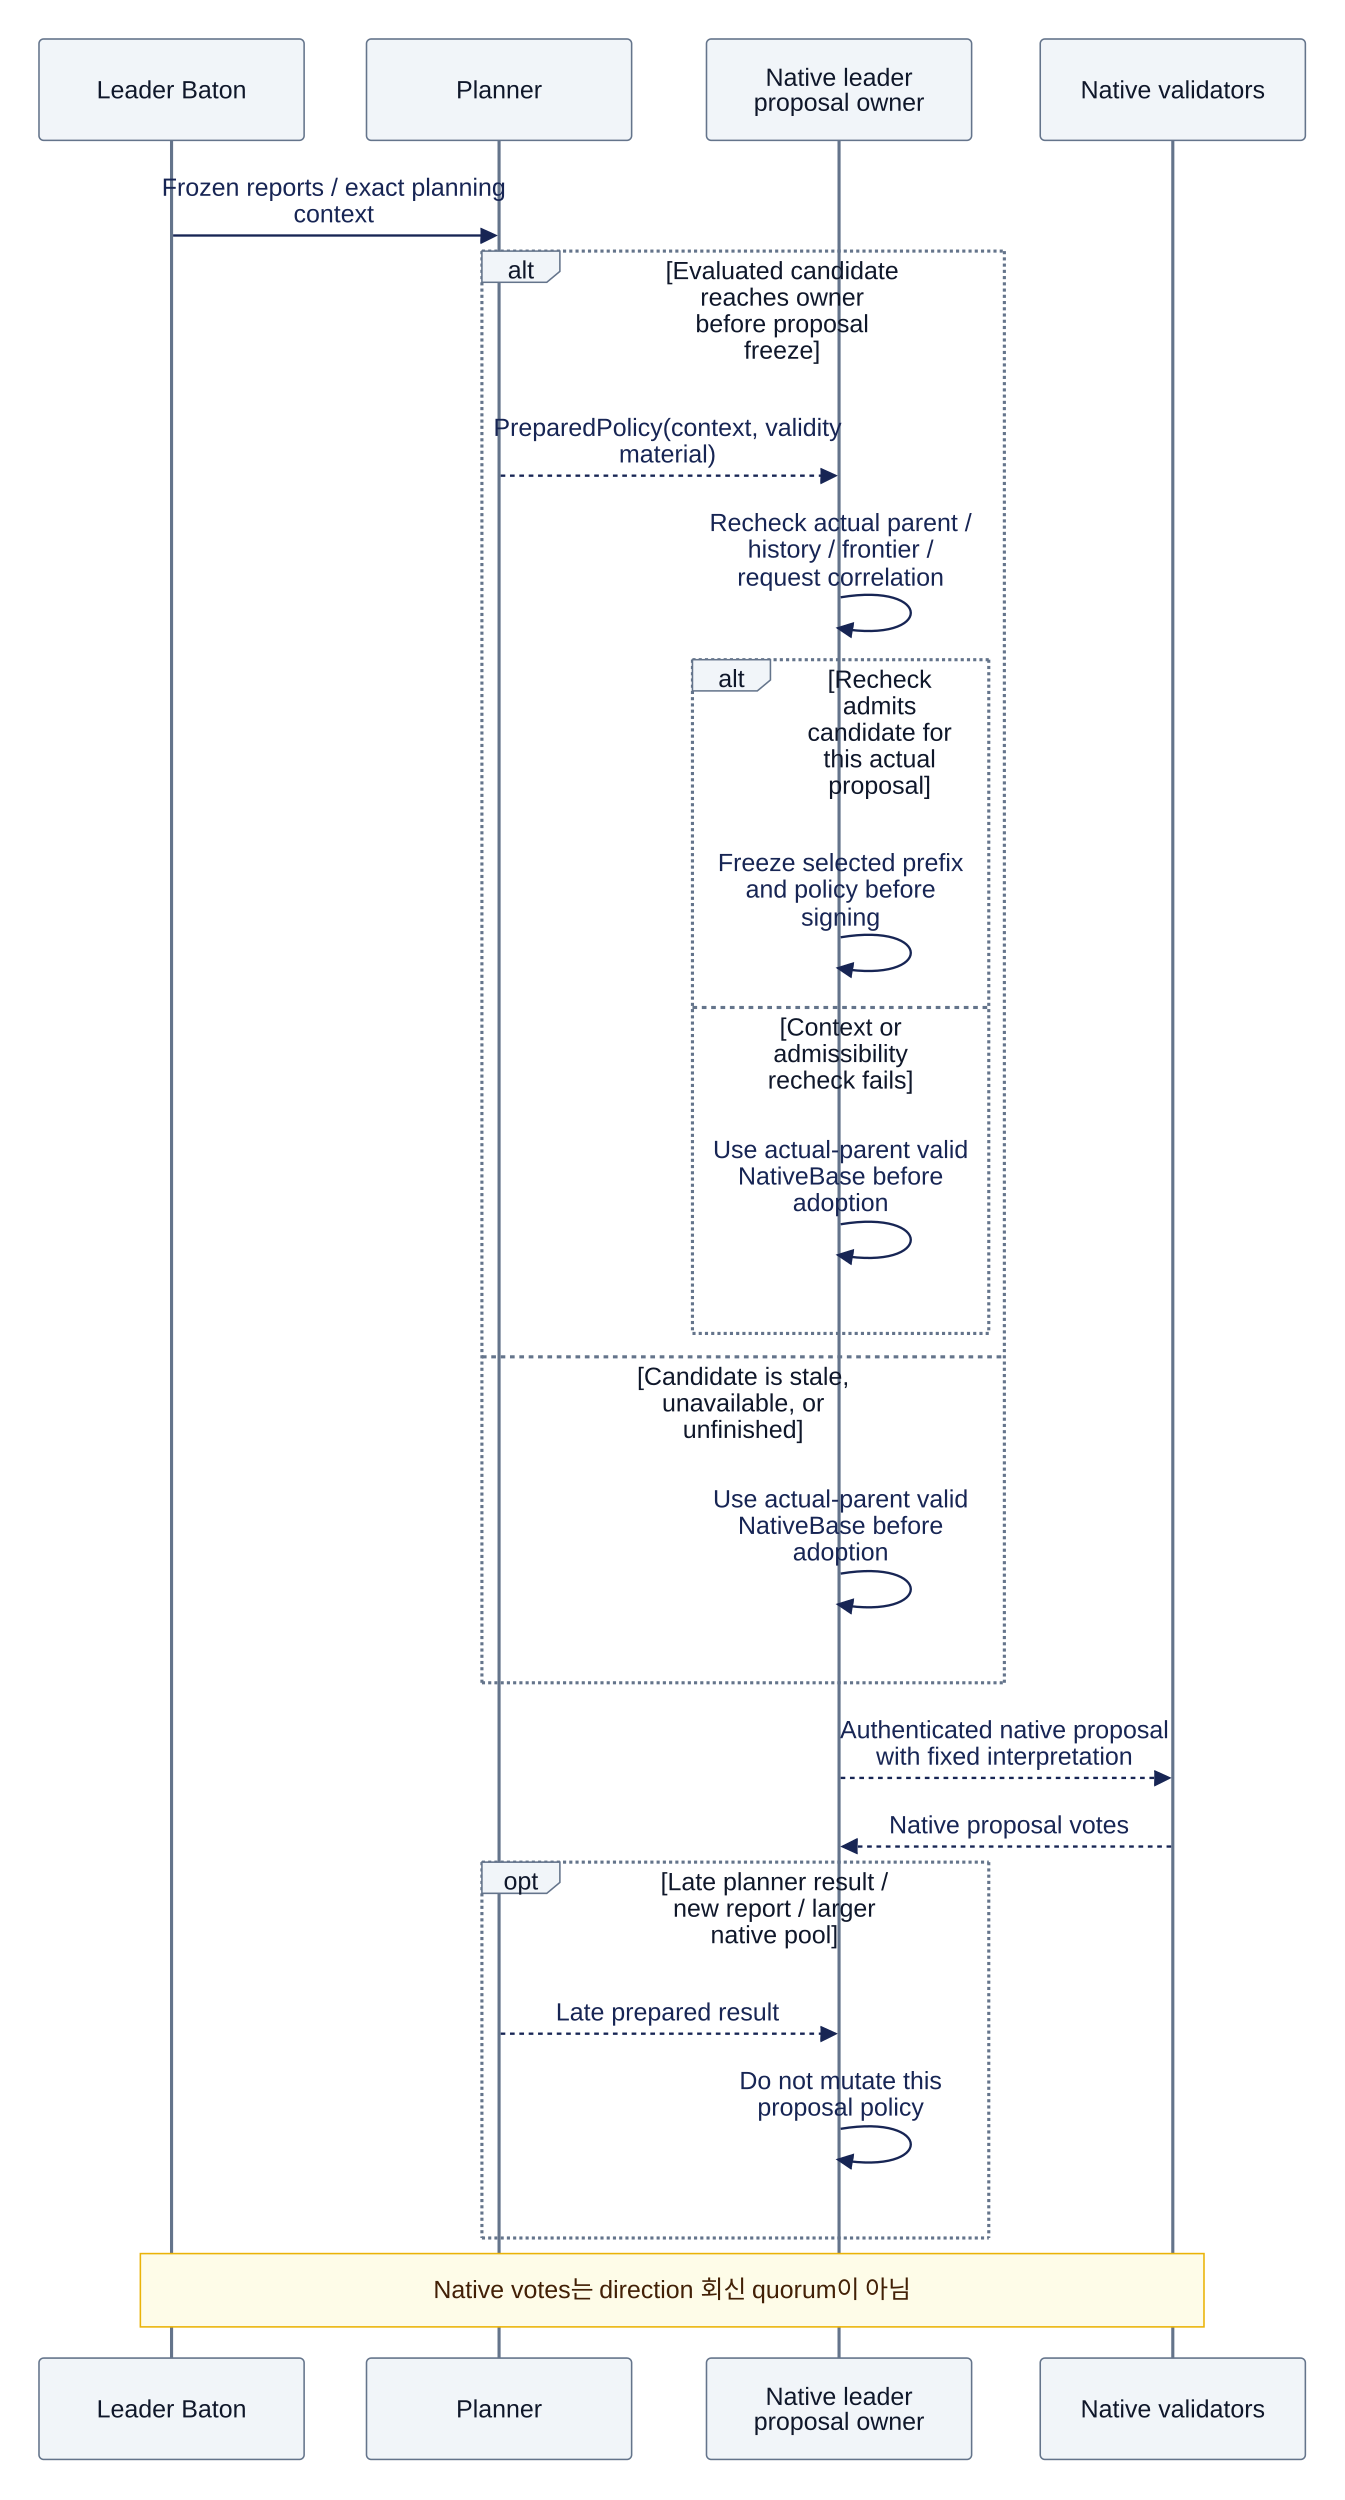
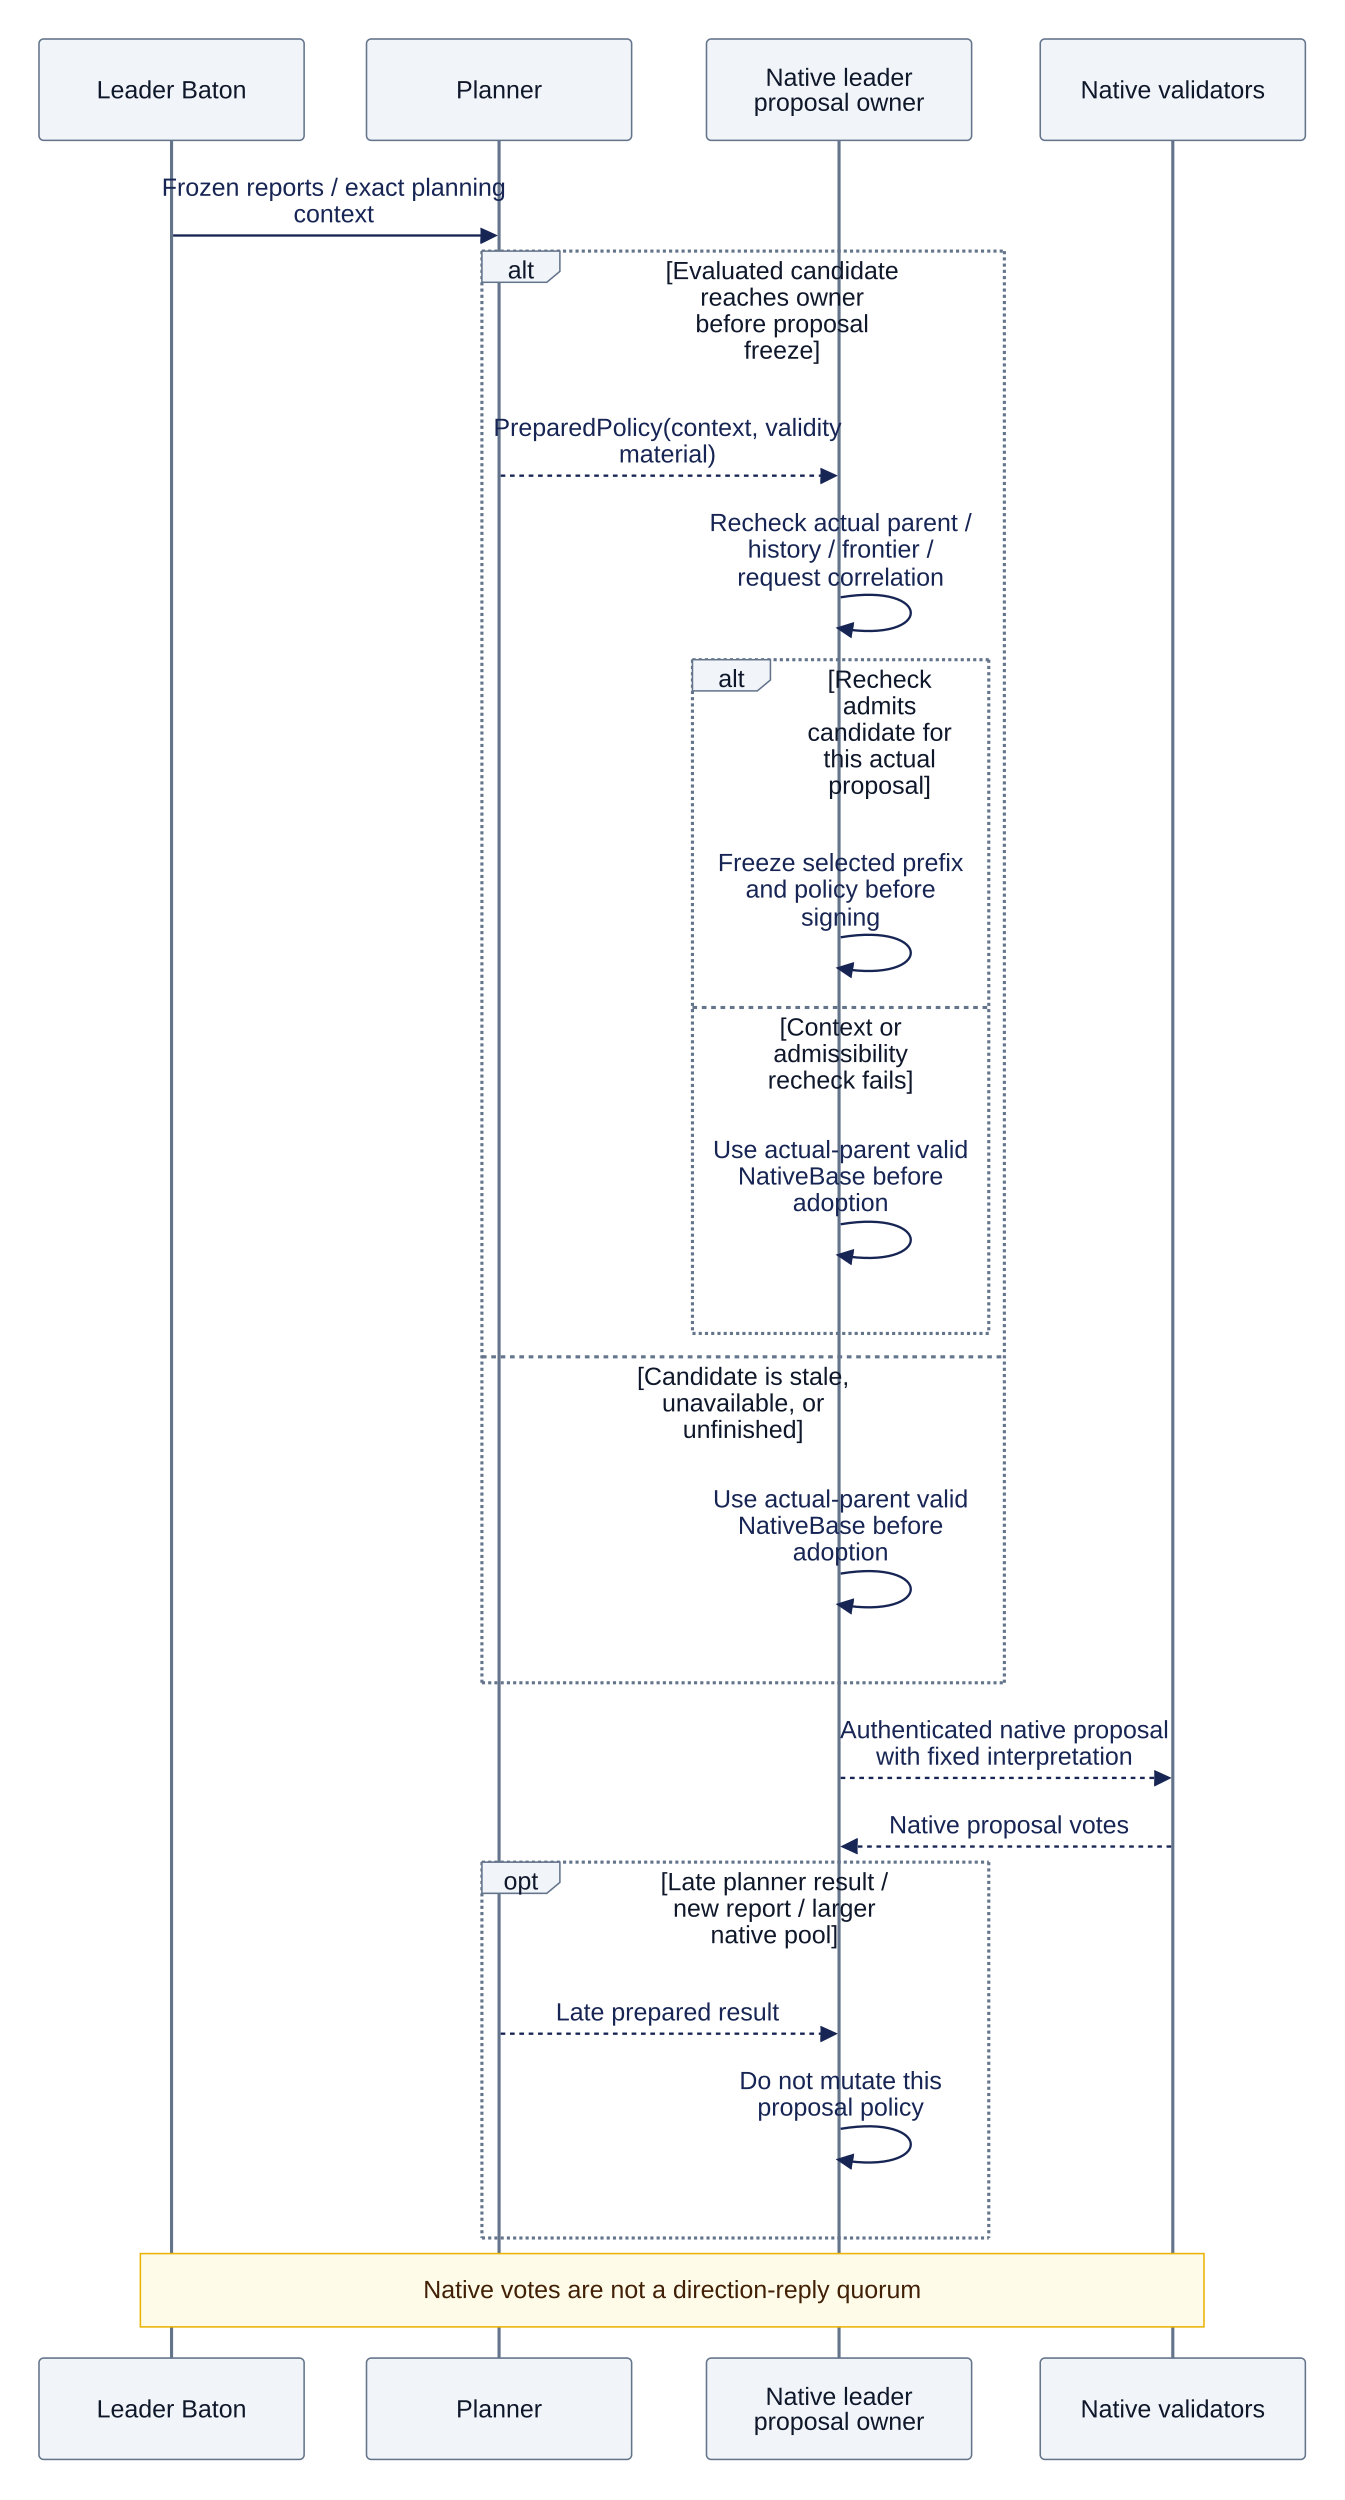
<svg xmlns="http://www.w3.org/2000/svg" id="diagram-12" width="862" height="1603" viewBox="-25 -25 862 1603" role="graphics-document document" aria-roledescription="sequence">
  <g>
    <rect x="642" y="1487" fill="#eaeaea" stroke="#666" width="170" height="65" name="V" rx="3" ry="3" class="actor actor-bottom" />
    <text x="727" y="1519.5" dominant-baseline="central" alignment-baseline="central" class="actor actor-box" style="text-anchor: middle; font-size: 16px; font-weight: 400; font-family: Arial, &quot;Apple SD Gothic Neo&quot;, sans-serif;">
      <tspan x="727" dy="0">Native validators</tspan>
    </text>
  </g>
  <g>
    <rect x="428" y="1487" fill="#eaeaea" stroke="#666" width="170" height="65" name="N" rx="3" ry="3" class="actor actor-bottom" />
    <text x="513" y="1519.5" dominant-baseline="central" alignment-baseline="central" class="actor actor-box" style="text-anchor: middle; font-size: 16px; font-weight: 400; font-family: Arial, &quot;Apple SD Gothic Neo&quot;, sans-serif;">
      <tspan x="513" dy="-8">Native leader</tspan>
    </text>
    <text x="513" y="1519.5" dominant-baseline="central" alignment-baseline="central" class="actor actor-box" style="text-anchor: middle; font-size: 16px; font-weight: 400; font-family: Arial, &quot;Apple SD Gothic Neo&quot;, sans-serif;">
      <tspan x="513" dy="8">proposal owner</tspan>
    </text>
  </g>
  <g>
    <rect x="210" y="1487" fill="#eaeaea" stroke="#666" width="170" height="65" name="P" rx="3" ry="3" class="actor actor-bottom" />
    <text x="295" y="1519.5" dominant-baseline="central" alignment-baseline="central" class="actor actor-box" style="text-anchor: middle; font-size: 16px; font-weight: 400; font-family: Arial, &quot;Apple SD Gothic Neo&quot;, sans-serif;">
      <tspan x="295" dy="0">Planner</tspan>
    </text>
  </g>
  <g>
    <rect x="0" y="1487" fill="#eaeaea" stroke="#666" width="170" height="65" name="L" rx="3" ry="3" class="actor actor-bottom" />
    <text x="85" y="1519.5" dominant-baseline="central" alignment-baseline="central" class="actor actor-box" style="text-anchor: middle; font-size: 16px; font-weight: 400; font-family: Arial, &quot;Apple SD Gothic Neo&quot;, sans-serif;">
      <tspan x="85" dy="0">Leader Baton</tspan>
    </text>
  </g>
  <g>
-     <line id="actor53" x1="727" y1="65" x2="727" y2="1487" class="actor-line 200" stroke-width="0.5px" stroke="#999" name="V" />
-     <g id="root-53">
+     <line id="actor51" x1="727" y1="65" x2="727" y2="1487" class="actor-line 200" stroke-width="0.5px" stroke="#999" name="V" />
+     <g id="root-51">
      <rect x="642" y="0" fill="#eaeaea" stroke="#666" width="170" height="65" name="V" rx="3" ry="3" class="actor actor-top" />
      <text x="727" y="32.5" dominant-baseline="central" alignment-baseline="central" class="actor actor-box" style="text-anchor: middle; font-size: 16px; font-weight: 400; font-family: Arial, &quot;Apple SD Gothic Neo&quot;, sans-serif;">
        <tspan x="727" dy="0">Native validators</tspan>
      </text>
    </g>
  </g>
  <g>
-     <line id="actor52" x1="513" y1="65" x2="513" y2="1487" class="actor-line 200" stroke-width="0.5px" stroke="#999" name="N" />
-     <g id="root-52">
+     <line id="actor50" x1="513" y1="65" x2="513" y2="1487" class="actor-line 200" stroke-width="0.5px" stroke="#999" name="N" />
+     <g id="root-50">
      <rect x="428" y="0" fill="#eaeaea" stroke="#666" width="170" height="65" name="N" rx="3" ry="3" class="actor actor-top" />
      <text x="513" y="32.5" dominant-baseline="central" alignment-baseline="central" class="actor actor-box" style="text-anchor: middle; font-size: 16px; font-weight: 400; font-family: Arial, &quot;Apple SD Gothic Neo&quot;, sans-serif;">
        <tspan x="513" dy="-8">Native leader</tspan>
      </text>
      <text x="513" y="32.5" dominant-baseline="central" alignment-baseline="central" class="actor actor-box" style="text-anchor: middle; font-size: 16px; font-weight: 400; font-family: Arial, &quot;Apple SD Gothic Neo&quot;, sans-serif;">
        <tspan x="513" dy="8">proposal owner</tspan>
      </text>
    </g>
  </g>
  <g>
-     <line id="actor51" x1="295" y1="65" x2="295" y2="1487" class="actor-line 200" stroke-width="0.5px" stroke="#999" name="P" />
-     <g id="root-51">
+     <line id="actor49" x1="295" y1="65" x2="295" y2="1487" class="actor-line 200" stroke-width="0.5px" stroke="#999" name="P" />
+     <g id="root-49">
      <rect x="210" y="0" fill="#eaeaea" stroke="#666" width="170" height="65" name="P" rx="3" ry="3" class="actor actor-top" />
      <text x="295" y="32.5" dominant-baseline="central" alignment-baseline="central" class="actor actor-box" style="text-anchor: middle; font-size: 16px; font-weight: 400; font-family: Arial, &quot;Apple SD Gothic Neo&quot;, sans-serif;">
        <tspan x="295" dy="0">Planner</tspan>
      </text>
    </g>
  </g>
  <g>
-     <line id="actor50" x1="85" y1="65" x2="85" y2="1487" class="actor-line 200" stroke-width="0.5px" stroke="#999" name="L" />
-     <g id="root-50">
+     <line id="actor48" x1="85" y1="65" x2="85" y2="1487" class="actor-line 200" stroke-width="0.5px" stroke="#999" name="L" />
+     <g id="root-48">
      <rect x="0" y="0" fill="#eaeaea" stroke="#666" width="170" height="65" name="L" rx="3" ry="3" class="actor actor-top" />
      <text x="85" y="32.5" dominant-baseline="central" alignment-baseline="central" class="actor actor-box" style="text-anchor: middle; font-size: 16px; font-weight: 400; font-family: Arial, &quot;Apple SD Gothic Neo&quot;, sans-serif;">
        <tspan x="85" dy="0">Leader Baton</tspan>
      </text>
    </g>
  </g>
  <style>#diagram-12{font-family:Arial,Apple SD Gothic Neo,sans-serif;font-size:16px;fill:#172554;}@keyframes edge-animation-frame{from{stroke-dashoffset:0;}}@keyframes dash{to{stroke-dashoffset:0;}}#diagram-12 .edge-animation-slow{stroke-dasharray:9,5!important;stroke-dashoffset:900;animation:dash 50s linear infinite;stroke-linecap:round;}#diagram-12 .edge-animation-fast{stroke-dasharray:9,5!important;stroke-dashoffset:900;animation:dash 20s linear infinite;stroke-linecap:round;}#diagram-12 .error-icon{fill:hsl(45.882, 100%, 100%);}#diagram-12 .error-text{fill:#000000;stroke:#000000;}#diagram-12 .edge-thickness-normal{stroke-width:1px;}#diagram-12 .edge-thickness-thick{stroke-width:3.5px;}#diagram-12 .edge-pattern-solid{stroke-dasharray:0;}#diagram-12 .edge-thickness-invisible{stroke-width:0;fill:none;}#diagram-12 .edge-pattern-dashed{stroke-dasharray:3;}#diagram-12 .edge-pattern-dotted{stroke-dasharray:2;}#diagram-12 .marker{fill:#475569;stroke:#475569;}#diagram-12 .marker.cross{stroke:#475569;}#diagram-12 svg{font-family:Arial,Apple SD Gothic Neo,sans-serif;font-size:16px;}#diagram-12 p{margin:0;}#diagram-12 .actor{stroke:#64748b;fill:#f1f5f9;}#diagram-12 text.actor&gt;tspan{fill:#0f172a;stroke:none;}#diagram-12 .actor-line{stroke:#64748b;}#diagram-12 .innerArc{stroke-width:1.5;stroke-dasharray:none;}#diagram-12 .messageLine0{stroke-width:1.5;stroke-dasharray:none;stroke:#172554;}#diagram-12 .messageLine1{stroke-width:1.5;stroke-dasharray:2,2;stroke:#172554;}#diagram-12 #arrowhead path{fill:#172554;stroke:#172554;}#diagram-12 .sequenceNumber{fill:#b8aa96;}#diagram-12 #sequencenumber{fill:#172554;}#diagram-12 #crosshead path{fill:#172554;stroke:#172554;}#diagram-12 .messageText{fill:#172554;stroke:none;}#diagram-12 .labelBox{stroke:#64748b;fill:#f1f5f9;}#diagram-12 .labelText,#diagram-12 .labelText&gt;tspan{fill:#0f172a;stroke:none;}#diagram-12 .loopText,#diagram-12 .loopText&gt;tspan{fill:#0f172a;stroke:none;}#diagram-12 .loopLine{stroke-width:2px;stroke-dasharray:2,2;stroke:#64748b;fill:#64748b;}#diagram-12 .note{stroke:#eab308;fill:#fefce8;}#diagram-12 .noteText,#diagram-12 .noteText&gt;tspan{fill:#422006;stroke:none;}#diagram-12 .activation0{fill:hsl(105.882, 100%, 96.667%);stroke:hsl(105.882, 100%, 86.667%);}#diagram-12 .activation1{fill:hsl(105.882, 100%, 96.667%);stroke:hsl(105.882, 100%, 86.667%);}#diagram-12 .activation2{fill:hsl(105.882, 100%, 96.667%);stroke:hsl(105.882, 100%, 86.667%);}#diagram-12 .actorPopupMenu{position:absolute;}#diagram-12 .actorPopupMenuPanel{position:absolute;fill:#f1f5f9;box-shadow:0px 8px 16px 0px rgba(0,0,0,0.2);filter:drop-shadow(3px 5px 2px rgb(0 0 0 / 0.4));}#diagram-12 .actor-man line{stroke:#64748b;fill:#f1f5f9;}#diagram-12 .actor-man circle,#diagram-12 line{stroke:#64748b;fill:#f1f5f9;stroke-width:2px;}#diagram-12 :root{--mermaid-font-family:Arial,Apple SD Gothic Neo,sans-serif;}</style>
  <g />
  <defs>
    <symbol id="computer" width="24" height="24">
      <path transform="scale(.5)" d="M2 2v13h20v-13h-20zm18 11h-16v-9h16v9zm-10.228 6l.466-1h3.524l.467 1h-4.457zm14.228 3h-24l2-6h2.104l-1.33 4h18.45l-1.297-4h2.073l2 6zm-5-10h-14v-7h14v7z" />
    </symbol>
  </defs>
  <defs>
    <symbol id="database" fill-rule="evenodd" clip-rule="evenodd">
      <path transform="scale(.5)" d="M12.258.001l.256.004.255.005.253.008.251.01.249.012.247.015.246.016.242.019.241.02.239.023.236.024.233.027.231.028.229.031.225.032.223.034.22.036.217.038.214.04.211.041.208.043.205.045.201.046.198.048.194.05.191.051.187.053.183.054.18.056.175.057.172.059.168.06.163.061.16.063.155.064.15.066.074.033.073.033.071.034.07.034.069.035.068.035.067.035.066.035.064.036.064.036.062.036.06.036.06.037.058.037.058.037.055.038.055.038.053.038.052.038.051.039.05.039.048.039.047.039.045.04.044.04.043.04.041.04.04.041.039.041.037.041.036.041.034.041.033.042.032.042.03.042.029.042.027.042.026.043.024.043.023.043.021.043.02.043.018.044.017.043.015.044.013.044.012.044.011.045.009.044.007.045.006.045.004.045.002.045.001.045v17l-.001.045-.002.045-.004.045-.006.045-.007.045-.009.044-.011.045-.012.044-.013.044-.015.044-.017.043-.018.044-.02.043-.021.043-.023.043-.024.043-.026.043-.027.042-.029.042-.03.042-.032.042-.033.042-.034.041-.036.041-.037.041-.039.041-.04.041-.041.04-.043.04-.044.04-.045.04-.047.039-.048.039-.05.039-.051.039-.052.038-.053.038-.055.038-.055.038-.058.037-.058.037-.06.037-.06.036-.062.036-.064.036-.064.036-.066.035-.067.035-.068.035-.069.035-.07.034-.071.034-.073.033-.074.033-.15.066-.155.064-.16.063-.163.061-.168.06-.172.059-.175.057-.18.056-.183.054-.187.053-.191.051-.194.05-.198.048-.201.046-.205.045-.208.043-.211.041-.214.04-.217.038-.22.036-.223.034-.225.032-.229.031-.231.028-.233.027-.236.024-.239.023-.241.02-.242.019-.246.016-.247.015-.249.012-.251.01-.253.008-.255.005-.256.004-.258.001-.258-.001-.256-.004-.255-.005-.253-.008-.251-.01-.249-.012-.247-.015-.245-.016-.243-.019-.241-.02-.238-.023-.236-.024-.234-.027-.231-.028-.228-.031-.226-.032-.223-.034-.22-.036-.217-.038-.214-.04-.211-.041-.208-.043-.204-.045-.201-.046-.198-.048-.195-.05-.19-.051-.187-.053-.184-.054-.179-.056-.176-.057-.172-.059-.167-.06-.164-.061-.159-.063-.155-.064-.151-.066-.074-.033-.072-.033-.072-.034-.07-.034-.069-.035-.068-.035-.067-.035-.066-.035-.064-.036-.063-.036-.062-.036-.061-.036-.06-.037-.058-.037-.057-.037-.056-.038-.055-.038-.053-.038-.052-.038-.051-.039-.049-.039-.049-.039-.046-.039-.046-.04-.044-.04-.043-.04-.041-.04-.04-.041-.039-.041-.037-.041-.036-.041-.034-.041-.033-.042-.032-.042-.03-.042-.029-.042-.027-.042-.026-.043-.024-.043-.023-.043-.021-.043-.02-.043-.018-.044-.017-.043-.015-.044-.013-.044-.012-.044-.011-.045-.009-.044-.007-.045-.006-.045-.004-.045-.002-.045-.001-.045v-17l.001-.045.002-.045.004-.045.006-.045.007-.045.009-.044.011-.045.012-.044.013-.044.015-.044.017-.043.018-.044.02-.043.021-.043.023-.043.024-.043.026-.043.027-.042.029-.042.03-.042.032-.042.033-.042.034-.041.036-.041.037-.041.039-.041.04-.041.041-.04.043-.04.044-.04.046-.04.046-.039.049-.039.049-.039.051-.039.052-.038.053-.038.055-.038.056-.038.057-.037.058-.037.06-.037.061-.036.062-.036.063-.036.064-.036.066-.035.067-.035.068-.035.069-.035.07-.034.072-.034.072-.033.074-.033.151-.066.155-.064.159-.063.164-.061.167-.06.172-.059.176-.057.179-.056.184-.054.187-.053.19-.051.195-.05.198-.048.201-.046.204-.045.208-.043.211-.041.214-.04.217-.038.22-.036.223-.034.226-.032.228-.031.231-.028.234-.027.236-.024.238-.023.241-.02.243-.019.245-.016.247-.015.249-.012.251-.01.253-.008.255-.005.256-.004.258-.001.258.001zm-9.258 20.499v.01l.001.021.003.021.004.022.005.021.006.022.007.022.009.023.01.022.011.023.012.023.013.023.015.023.016.024.017.023.018.024.019.024.021.024.022.025.023.024.024.025.052.049.056.05.061.051.066.051.07.051.075.051.079.052.084.052.088.052.092.052.097.052.102.051.105.052.11.052.114.051.119.051.123.051.127.05.131.05.135.05.139.048.144.049.147.047.152.047.155.047.16.045.163.045.167.043.171.043.176.041.178.041.183.039.187.039.19.037.194.035.197.035.202.033.204.031.209.03.212.029.216.027.219.025.222.024.226.021.23.02.233.018.236.016.24.015.243.012.246.01.249.008.253.005.256.004.259.001.26-.001.257-.004.254-.005.25-.008.247-.011.244-.012.241-.014.237-.016.233-.018.231-.021.226-.021.224-.024.22-.026.216-.027.212-.028.21-.031.205-.031.202-.034.198-.034.194-.036.191-.037.187-.039.183-.04.179-.04.175-.042.172-.043.168-.044.163-.045.16-.046.155-.046.152-.047.148-.048.143-.049.139-.049.136-.05.131-.05.126-.05.123-.051.118-.052.114-.051.11-.052.106-.052.101-.052.096-.052.092-.052.088-.053.083-.051.079-.052.074-.052.07-.051.065-.051.06-.051.056-.05.051-.05.023-.024.023-.025.021-.024.02-.024.019-.024.018-.024.017-.024.015-.023.014-.024.013-.023.012-.023.01-.023.01-.022.008-.022.006-.022.006-.022.004-.022.004-.021.001-.021.001-.021v-4.127l-.077.055-.08.053-.083.054-.085.053-.087.052-.09.052-.093.051-.095.05-.097.05-.1.049-.102.049-.105.048-.106.047-.109.047-.111.046-.114.045-.115.045-.118.044-.12.043-.122.042-.124.042-.126.041-.128.04-.13.04-.132.038-.134.038-.135.037-.138.037-.139.035-.142.035-.143.034-.144.033-.147.032-.148.031-.15.03-.151.03-.153.029-.154.027-.156.027-.158.026-.159.025-.161.024-.162.023-.163.022-.165.021-.166.02-.167.019-.169.018-.169.017-.171.016-.173.015-.173.014-.175.013-.175.012-.177.011-.178.01-.179.008-.179.008-.181.006-.182.005-.182.004-.184.003-.184.002h-.37l-.184-.002-.184-.003-.182-.004-.182-.005-.181-.006-.179-.008-.179-.008-.178-.01-.176-.011-.176-.012-.175-.013-.173-.014-.172-.015-.171-.016-.17-.017-.169-.018-.167-.019-.166-.02-.165-.021-.163-.022-.162-.023-.161-.024-.159-.025-.157-.026-.156-.027-.155-.027-.153-.029-.151-.03-.15-.03-.148-.031-.146-.032-.145-.033-.143-.034-.141-.035-.14-.035-.137-.037-.136-.037-.134-.038-.132-.038-.13-.04-.128-.04-.126-.041-.124-.042-.122-.042-.12-.044-.117-.043-.116-.045-.113-.045-.112-.046-.109-.047-.106-.047-.105-.048-.102-.049-.1-.049-.097-.05-.095-.05-.093-.052-.09-.051-.087-.052-.085-.053-.083-.054-.08-.054-.077-.054v4.127zm0-5.654v.011l.001.021.003.021.004.021.005.022.006.022.007.022.009.022.01.022.011.023.012.023.013.023.015.024.016.023.017.024.018.024.019.024.021.024.022.024.023.025.024.024.052.05.056.05.061.05.066.051.07.051.075.052.079.051.084.052.088.052.092.052.097.052.102.052.105.052.11.051.114.051.119.052.123.05.127.051.131.05.135.049.139.049.144.048.147.048.152.047.155.046.16.045.163.045.167.044.171.042.176.042.178.04.183.04.187.038.19.037.194.036.197.034.202.033.204.032.209.03.212.028.216.027.219.025.222.024.226.022.23.02.233.018.236.016.24.014.243.012.246.01.249.008.253.006.256.003.259.001.26-.001.257-.003.254-.006.25-.008.247-.01.244-.012.241-.015.237-.016.233-.018.231-.02.226-.022.224-.024.22-.025.216-.027.212-.029.21-.03.205-.032.202-.033.198-.035.194-.036.191-.037.187-.039.183-.039.179-.041.175-.042.172-.043.168-.044.163-.045.16-.045.155-.047.152-.047.148-.048.143-.048.139-.05.136-.049.131-.05.126-.051.123-.051.118-.051.114-.052.11-.052.106-.052.101-.052.096-.052.092-.052.088-.052.083-.052.079-.052.074-.051.07-.052.065-.051.06-.05.056-.051.051-.049.023-.025.023-.024.021-.025.02-.024.019-.024.018-.024.017-.024.015-.023.014-.023.013-.024.012-.022.01-.023.01-.023.008-.022.006-.022.006-.022.004-.021.004-.022.001-.021.001-.021v-4.139l-.077.054-.08.054-.083.054-.085.052-.087.053-.09.051-.093.051-.095.051-.097.05-.1.049-.102.049-.105.048-.106.047-.109.047-.111.046-.114.045-.115.044-.118.044-.12.044-.122.042-.124.042-.126.041-.128.04-.13.039-.132.039-.134.038-.135.037-.138.036-.139.036-.142.035-.143.033-.144.033-.147.033-.148.031-.15.03-.151.03-.153.028-.154.028-.156.027-.158.026-.159.025-.161.024-.162.023-.163.022-.165.021-.166.02-.167.019-.169.018-.169.017-.171.016-.173.015-.173.014-.175.013-.175.012-.177.011-.178.009-.179.009-.179.007-.181.007-.182.005-.182.004-.184.003-.184.002h-.37l-.184-.002-.184-.003-.182-.004-.182-.005-.181-.007-.179-.007-.179-.009-.178-.009-.176-.011-.176-.012-.175-.013-.173-.014-.172-.015-.171-.016-.17-.017-.169-.018-.167-.019-.166-.02-.165-.021-.163-.022-.162-.023-.161-.024-.159-.025-.157-.026-.156-.027-.155-.028-.153-.028-.151-.03-.15-.03-.148-.031-.146-.033-.145-.033-.143-.033-.141-.035-.14-.036-.137-.036-.136-.037-.134-.038-.132-.039-.13-.039-.128-.04-.126-.041-.124-.042-.122-.043-.12-.043-.117-.044-.116-.044-.113-.046-.112-.046-.109-.046-.106-.047-.105-.048-.102-.049-.1-.049-.097-.05-.095-.051-.093-.051-.09-.051-.087-.053-.085-.052-.083-.054-.08-.054-.077-.054v4.139zm0-5.666v.011l.001.02.003.022.004.021.005.022.006.021.007.022.009.023.01.022.011.023.012.023.013.023.015.023.016.024.017.024.018.023.019.024.021.025.022.024.023.024.024.025.052.05.056.05.061.05.066.051.07.051.075.052.079.051.084.052.088.052.092.052.097.052.102.052.105.051.11.052.114.051.119.051.123.051.127.05.131.05.135.05.139.049.144.048.147.048.152.047.155.046.16.045.163.045.167.043.171.043.176.042.178.04.183.04.187.038.19.037.194.036.197.034.202.033.204.032.209.03.212.028.216.027.219.025.222.024.226.021.23.02.233.018.236.017.24.014.243.012.246.01.249.008.253.006.256.003.259.001.26-.001.257-.003.254-.006.25-.008.247-.01.244-.013.241-.014.237-.016.233-.018.231-.02.226-.022.224-.024.22-.025.216-.027.212-.029.21-.03.205-.032.202-.033.198-.035.194-.036.191-.037.187-.039.183-.039.179-.041.175-.042.172-.043.168-.044.163-.045.16-.045.155-.047.152-.047.148-.048.143-.049.139-.049.136-.049.131-.051.126-.05.123-.051.118-.052.114-.051.11-.052.106-.052.101-.052.096-.052.092-.052.088-.052.083-.052.079-.052.074-.052.07-.051.065-.051.06-.051.056-.05.051-.049.023-.025.023-.025.021-.024.02-.024.019-.024.018-.024.017-.024.015-.023.014-.024.013-.023.012-.023.01-.022.01-.023.008-.022.006-.022.006-.022.004-.022.004-.021.001-.021.001-.021v-4.153l-.077.054-.08.054-.083.053-.085.053-.087.053-.09.051-.093.051-.095.051-.097.05-.1.049-.102.048-.105.048-.106.048-.109.046-.111.046-.114.046-.115.044-.118.044-.12.043-.122.043-.124.042-.126.041-.128.04-.13.039-.132.039-.134.038-.135.037-.138.036-.139.036-.142.034-.143.034-.144.033-.147.032-.148.032-.15.03-.151.03-.153.028-.154.028-.156.027-.158.026-.159.024-.161.024-.162.023-.163.023-.165.021-.166.02-.167.019-.169.018-.169.017-.171.016-.173.015-.173.014-.175.013-.175.012-.177.01-.178.01-.179.009-.179.007-.181.006-.182.006-.182.004-.184.003-.184.001-.185.001-.185-.001-.184-.001-.184-.003-.182-.004-.182-.006-.181-.006-.179-.007-.179-.009-.178-.01-.176-.01-.176-.012-.175-.013-.173-.014-.172-.015-.171-.016-.17-.017-.169-.018-.167-.019-.166-.02-.165-.021-.163-.023-.162-.023-.161-.024-.159-.024-.157-.026-.156-.027-.155-.028-.153-.028-.151-.03-.15-.03-.148-.032-.146-.032-.145-.033-.143-.034-.141-.034-.14-.036-.137-.036-.136-.037-.134-.038-.132-.039-.13-.039-.128-.041-.126-.041-.124-.041-.122-.043-.12-.043-.117-.044-.116-.044-.113-.046-.112-.046-.109-.046-.106-.048-.105-.048-.102-.048-.1-.05-.097-.049-.095-.051-.093-.051-.09-.052-.087-.052-.085-.053-.083-.053-.08-.054-.077-.054v4.153zm8.74-8.179l-.257.004-.254.005-.25.008-.247.011-.244.012-.241.014-.237.016-.233.018-.231.021-.226.022-.224.023-.22.026-.216.027-.212.028-.21.031-.205.032-.202.033-.198.034-.194.036-.191.038-.187.038-.183.04-.179.041-.175.042-.172.043-.168.043-.163.045-.16.046-.155.046-.152.048-.148.048-.143.048-.139.049-.136.05-.131.05-.126.051-.123.051-.118.051-.114.052-.11.052-.106.052-.101.052-.096.052-.092.052-.088.052-.083.052-.079.052-.074.051-.07.052-.065.051-.06.05-.056.05-.051.05-.023.025-.023.024-.021.024-.02.025-.019.024-.018.024-.017.023-.015.024-.014.023-.013.023-.012.023-.01.023-.01.022-.008.022-.006.023-.006.021-.004.022-.004.021-.001.021-.001.021.001.021.001.021.004.021.004.022.006.021.006.023.008.022.01.022.01.023.012.023.013.023.014.023.015.024.017.023.018.024.019.024.02.025.021.024.023.024.023.025.051.05.056.05.06.05.065.051.07.052.074.051.079.052.083.052.088.052.092.052.096.052.101.052.106.052.11.052.114.052.118.051.123.051.126.051.131.05.136.05.139.049.143.048.148.048.152.048.155.046.16.046.163.045.168.043.172.043.175.042.179.041.183.04.187.038.191.038.194.036.198.034.202.033.205.032.21.031.212.028.216.027.22.026.224.023.226.022.231.021.233.018.237.016.241.014.244.012.247.011.25.008.254.005.257.004.26.001.26-.001.257-.004.254-.005.25-.008.247-.011.244-.012.241-.014.237-.016.233-.018.231-.021.226-.022.224-.023.22-.026.216-.027.212-.028.21-.031.205-.032.202-.033.198-.034.194-.036.191-.038.187-.038.183-.04.179-.041.175-.042.172-.043.168-.043.163-.045.16-.046.155-.046.152-.048.148-.048.143-.048.139-.049.136-.05.131-.05.126-.051.123-.051.118-.051.114-.052.11-.052.106-.052.101-.052.096-.052.092-.052.088-.052.083-.052.079-.052.074-.051.07-.052.065-.051.06-.05.056-.05.051-.05.023-.025.023-.024.021-.024.02-.025.019-.024.018-.024.017-.023.015-.024.014-.023.013-.023.012-.023.01-.023.01-.022.008-.022.006-.023.006-.021.004-.022.004-.021.001-.021.001-.021-.001-.021-.001-.021-.004-.021-.004-.022-.006-.021-.006-.023-.008-.022-.01-.022-.01-.023-.012-.023-.013-.023-.014-.023-.015-.024-.017-.023-.018-.024-.019-.024-.02-.025-.021-.024-.023-.024-.023-.025-.051-.05-.056-.05-.06-.05-.065-.051-.07-.052-.074-.051-.079-.052-.083-.052-.088-.052-.092-.052-.096-.052-.101-.052-.106-.052-.11-.052-.114-.052-.118-.051-.123-.051-.126-.051-.131-.05-.136-.05-.139-.049-.143-.048-.148-.048-.152-.048-.155-.046-.16-.046-.163-.045-.168-.043-.172-.043-.175-.042-.179-.041-.183-.04-.187-.038-.191-.038-.194-.036-.198-.034-.202-.033-.205-.032-.21-.031-.212-.028-.216-.027-.22-.026-.224-.023-.226-.022-.231-.021-.233-.018-.237-.016-.241-.014-.244-.012-.247-.011-.25-.008-.254-.005-.257-.004-.26-.001-.26.001z" />
    </symbol>
  </defs>
  <defs>
    <symbol id="clock" width="24" height="24">
      <path transform="scale(.5)" d="M12 2c5.514 0 10 4.486 10 10s-4.486 10-10 10-10-4.486-10-10 4.486-10 10-10zm0-2c-6.627 0-12 5.373-12 12s5.373 12 12 12 12-5.373 12-12-5.373-12-12-12zm5.848 12.459c.202.038.202.333.001.372-1.907.361-6.045 1.111-6.547 1.111-.719 0-1.301-.582-1.301-1.301 0-.512.77-5.447 1.125-7.445.034-.192.312-.181.343.014l.985 6.238 5.394 1.011z" />
    </symbol>
  </defs>
  <defs>
    <marker id="arrowhead" refX="7.9" refY="5" markerUnits="userSpaceOnUse" markerWidth="12" markerHeight="12" orient="auto-start-reverse">
      <path d="M -1 0 L 10 5 L 0 10 z" />
    </marker>
  </defs>
  <defs>
    <marker id="crosshead" markerWidth="15" markerHeight="8" orient="auto" refX="4" refY="4.5">
      <path fill="none" stroke="#000000" stroke-width="1pt" d="M 1,2 L 6,7 M 6,2 L 1,7" style="stroke-dasharray: 0, 0;" />
    </marker>
  </defs>
  <defs>
    <marker id="filled-head" refX="15.5" refY="7" markerWidth="20" markerHeight="28" orient="auto">
      <path d="M 18,7 L9,13 L14,7 L9,1 Z" />
    </marker>
  </defs>
  <defs>
    <marker id="sequencenumber" refX="15" refY="15" markerWidth="60" markerHeight="40" orient="auto">
      <circle cx="15" cy="15" r="6" />
    </marker>
  </defs>
  <g>
    <line x1="419" y1="398" x2="609" y2="398" class="loopLine" />
    <line x1="609" y1="398" x2="609" y2="830" class="loopLine" />
    <line x1="419" y1="830" x2="609" y2="830" class="loopLine" />
    <line x1="419" y1="398" x2="419" y2="830" class="loopLine" />
    <line x1="419" y1="621" x2="609" y2="621" class="loopLine" style="stroke-dasharray: 3, 3;" />
    <polygon points="419,398 469,398 469,411 460.6,418 419,418" class="labelBox" />
    <text x="444" y="411" text-anchor="middle" dominant-baseline="middle" alignment-baseline="middle" class="labelText" style="font-family: Arial, &quot;Apple SD Gothic Neo&quot;, sans-serif; font-size: 16px; font-weight: 400;">alt</text>
    <text x="539" y="416" text-anchor="middle" class="loopText" style="font-family: Arial, &quot;Apple SD Gothic Neo&quot;, sans-serif; font-size: 16px; font-weight: 400;">
      <tspan x="539">[Recheck</tspan>
    </text>
    <text x="539" y="433" text-anchor="middle" class="loopText" style="font-family: Arial, &quot;Apple SD Gothic Neo&quot;, sans-serif; font-size: 16px; font-weight: 400;">
      <tspan x="539">admits</tspan>
    </text>
    <text x="539" y="450" text-anchor="middle" class="loopText" style="font-family: Arial, &quot;Apple SD Gothic Neo&quot;, sans-serif; font-size: 16px; font-weight: 400;">
      <tspan x="539">candidate for</tspan>
    </text>
    <text x="539" y="467" text-anchor="middle" class="loopText" style="font-family: Arial, &quot;Apple SD Gothic Neo&quot;, sans-serif; font-size: 16px; font-weight: 400;">
      <tspan x="539">this actual</tspan>
    </text>
    <text x="539" y="484" text-anchor="middle" class="loopText" style="font-family: Arial, &quot;Apple SD Gothic Neo&quot;, sans-serif; font-size: 16px; font-weight: 400;">
      <tspan x="539">proposal]</tspan>
    </text>
    <text x="514" y="639" text-anchor="middle" class="loopText" style="font-family: Arial, &quot;Apple SD Gothic Neo&quot;, sans-serif; font-size: 16px; font-weight: 400;">[Context or</text>
    <text x="514" y="656" text-anchor="middle" class="loopText" style="font-family: Arial, &quot;Apple SD Gothic Neo&quot;, sans-serif; font-size: 16px; font-weight: 400;">admissibility</text>
    <text x="514" y="673" text-anchor="middle" class="loopText" style="font-family: Arial, &quot;Apple SD Gothic Neo&quot;, sans-serif; font-size: 16px; font-weight: 400;">recheck fails]</text>
  </g>
  <g>
    <line x1="284" y1="136" x2="619" y2="136" class="loopLine" />
    <line x1="619" y1="136" x2="619" y2="1054" class="loopLine" />
    <line x1="284" y1="1054" x2="619" y2="1054" class="loopLine" />
    <line x1="284" y1="136" x2="284" y2="1054" class="loopLine" />
    <line x1="284" y1="845" x2="619" y2="845" class="loopLine" style="stroke-dasharray: 3, 3;" />
    <polygon points="284,136 334,136 334,149 325.6,156 284,156" class="labelBox" />
    <text x="309" y="149" text-anchor="middle" dominant-baseline="middle" alignment-baseline="middle" class="labelText" style="font-family: Arial, &quot;Apple SD Gothic Neo&quot;, sans-serif; font-size: 16px; font-weight: 400;">alt</text>
    <text x="476.5" y="154" text-anchor="middle" class="loopText" style="font-family: Arial, &quot;Apple SD Gothic Neo&quot;, sans-serif; font-size: 16px; font-weight: 400;">
      <tspan x="476.5">[Evaluated candidate</tspan>
    </text>
    <text x="476.5" y="171" text-anchor="middle" class="loopText" style="font-family: Arial, &quot;Apple SD Gothic Neo&quot;, sans-serif; font-size: 16px; font-weight: 400;">
      <tspan x="476.5">reaches owner</tspan>
    </text>
    <text x="476.5" y="188" text-anchor="middle" class="loopText" style="font-family: Arial, &quot;Apple SD Gothic Neo&quot;, sans-serif; font-size: 16px; font-weight: 400;">
      <tspan x="476.5">before proposal</tspan>
    </text>
    <text x="476.5" y="205" text-anchor="middle" class="loopText" style="font-family: Arial, &quot;Apple SD Gothic Neo&quot;, sans-serif; font-size: 16px; font-weight: 400;">
      <tspan x="476.5">freeze]</tspan>
    </text>
    <text x="451.5" y="863" text-anchor="middle" class="loopText" style="font-family: Arial, &quot;Apple SD Gothic Neo&quot;, sans-serif; font-size: 16px; font-weight: 400;">[Candidate is stale,</text>
    <text x="451.5" y="880" text-anchor="middle" class="loopText" style="font-family: Arial, &quot;Apple SD Gothic Neo&quot;, sans-serif; font-size: 16px; font-weight: 400;">unavailable, or</text>
    <text x="451.5" y="897" text-anchor="middle" class="loopText" style="font-family: Arial, &quot;Apple SD Gothic Neo&quot;, sans-serif; font-size: 16px; font-weight: 400;">unfinished]</text>
  </g>
  <g>
    <line x1="284" y1="1169" x2="609" y2="1169" class="loopLine" />
    <line x1="609" y1="1169" x2="609" y2="1410" class="loopLine" />
    <line x1="284" y1="1410" x2="609" y2="1410" class="loopLine" />
    <line x1="284" y1="1169" x2="284" y2="1410" class="loopLine" />
    <polygon points="284,1169 334,1169 334,1182 325.6,1189 284,1189" class="labelBox" />
    <text x="309" y="1182" text-anchor="middle" dominant-baseline="middle" alignment-baseline="middle" class="labelText" style="font-family: Arial, &quot;Apple SD Gothic Neo&quot;, sans-serif; font-size: 16px; font-weight: 400;">opt</text>
    <text x="471.5" y="1187" text-anchor="middle" class="loopText" style="font-family: Arial, &quot;Apple SD Gothic Neo&quot;, sans-serif; font-size: 16px; font-weight: 400;">
      <tspan x="471.5">[Late planner result /</tspan>
    </text>
    <text x="471.5" y="1204" text-anchor="middle" class="loopText" style="font-family: Arial, &quot;Apple SD Gothic Neo&quot;, sans-serif; font-size: 16px; font-weight: 400;">
      <tspan x="471.5">new report / larger</tspan>
    </text>
    <text x="471.5" y="1221" text-anchor="middle" class="loopText" style="font-family: Arial, &quot;Apple SD Gothic Neo&quot;, sans-serif; font-size: 16px; font-weight: 400;">
      <tspan x="471.5">native pool]</tspan>
    </text>
  </g>
  <g>
    <rect x="65" y="1420" fill="#EDF2AE" stroke="#666" width="682" height="47" class="note" />
    <text x="406" y="1428" text-anchor="middle" dominant-baseline="middle" alignment-baseline="middle" class="noteText" dy="1em" style="font-family: Arial, &quot;Apple SD Gothic Neo&quot;, sans-serif; font-size: 16px; font-weight: 400;">
-       <tspan x="406">Native votes는 direction 회신 quorum이 아님</tspan>
+       <tspan x="406">Native votes are not a direction-reply quorum</tspan>
    </text>
  </g>
  <text x="189" y="80" text-anchor="middle" dominant-baseline="middle" alignment-baseline="middle" class="messageText" dy="1em" style="font-family: Arial, &quot;Apple SD Gothic Neo&quot;, sans-serif; font-size: 16px; font-weight: 400;">Frozen reports / exact planning</text>
  <text x="189" y="97" text-anchor="middle" dominant-baseline="middle" alignment-baseline="middle" class="messageText" dy="1em" style="font-family: Arial, &quot;Apple SD Gothic Neo&quot;, sans-serif; font-size: 16px; font-weight: 400;">context</text>
  <line x1="86" y1="126" x2="291" y2="126" class="messageLine0" stroke-width="2" stroke="none" marker-end="url(#arrowhead)" style="fill: none;" />
  <text x="403" y="234" text-anchor="middle" dominant-baseline="middle" alignment-baseline="middle" class="messageText" dy="1em" style="font-family: Arial, &quot;Apple SD Gothic Neo&quot;, sans-serif; font-size: 16px; font-weight: 400;">PreparedPolicy(context, validity</text>
  <text x="403" y="251" text-anchor="middle" dominant-baseline="middle" alignment-baseline="middle" class="messageText" dy="1em" style="font-family: Arial, &quot;Apple SD Gothic Neo&quot;, sans-serif; font-size: 16px; font-weight: 400;">material)</text>
  <line x1="296" y1="280" x2="509" y2="280" class="messageLine1" stroke-width="2" stroke="none" marker-end="url(#arrowhead)" style="stroke-dasharray: 3, 3; fill: none;" />
  <text x="514" y="295" text-anchor="middle" dominant-baseline="middle" alignment-baseline="middle" class="messageText" dy="1em" style="font-family: Arial, &quot;Apple SD Gothic Neo&quot;, sans-serif; font-size: 16px; font-weight: 400;">Recheck actual parent /</text>
  <text x="514" y="312" text-anchor="middle" dominant-baseline="middle" alignment-baseline="middle" class="messageText" dy="1em" style="font-family: Arial, &quot;Apple SD Gothic Neo&quot;, sans-serif; font-size: 16px; font-weight: 400;">history / frontier /</text>
  <text x="514" y="330" text-anchor="middle" dominant-baseline="middle" alignment-baseline="middle" class="messageText" dy="1em" style="font-family: Arial, &quot;Apple SD Gothic Neo&quot;, sans-serif; font-size: 16px; font-weight: 400;">request correlation</text>
  <path d="M 514,358 C 574,348 574,388 514,378" class="messageLine0" stroke-width="2" stroke="none" marker-end="url(#arrowhead)" style="fill: none;" />
  <text x="514" y="513" text-anchor="middle" dominant-baseline="middle" alignment-baseline="middle" class="messageText" dy="1em" style="font-family: Arial, &quot;Apple SD Gothic Neo&quot;, sans-serif; font-size: 16px; font-weight: 400;">Freeze selected prefix</text>
  <text x="514" y="530" text-anchor="middle" dominant-baseline="middle" alignment-baseline="middle" class="messageText" dy="1em" style="font-family: Arial, &quot;Apple SD Gothic Neo&quot;, sans-serif; font-size: 16px; font-weight: 400;">and policy before</text>
  <text x="514" y="548" text-anchor="middle" dominant-baseline="middle" alignment-baseline="middle" class="messageText" dy="1em" style="font-family: Arial, &quot;Apple SD Gothic Neo&quot;, sans-serif; font-size: 16px; font-weight: 400;">signing</text>
  <path d="M 514,576 C 574,566 574,606 514,596" class="messageLine0" stroke-width="2" stroke="none" marker-end="url(#arrowhead)" style="fill: none;" />
  <text x="514" y="697" text-anchor="middle" dominant-baseline="middle" alignment-baseline="middle" class="messageText" dy="1em" style="font-family: Arial, &quot;Apple SD Gothic Neo&quot;, sans-serif; font-size: 16px; font-weight: 400;">Use actual-parent valid</text>
  <text x="514" y="714" text-anchor="middle" dominant-baseline="middle" alignment-baseline="middle" class="messageText" dy="1em" style="font-family: Arial, &quot;Apple SD Gothic Neo&quot;, sans-serif; font-size: 16px; font-weight: 400;">NativeBase before</text>
  <text x="514" y="731" text-anchor="middle" dominant-baseline="middle" alignment-baseline="middle" class="messageText" dy="1em" style="font-family: Arial, &quot;Apple SD Gothic Neo&quot;, sans-serif; font-size: 16px; font-weight: 400;">adoption</text>
  <path d="M 514,760 C 574,750 574,790 514,780" class="messageLine0" stroke-width="2" stroke="none" marker-end="url(#arrowhead)" style="fill: none;" />
  <text x="514" y="921" text-anchor="middle" dominant-baseline="middle" alignment-baseline="middle" class="messageText" dy="1em" style="font-family: Arial, &quot;Apple SD Gothic Neo&quot;, sans-serif; font-size: 16px; font-weight: 400;">Use actual-parent valid</text>
  <text x="514" y="938" text-anchor="middle" dominant-baseline="middle" alignment-baseline="middle" class="messageText" dy="1em" style="font-family: Arial, &quot;Apple SD Gothic Neo&quot;, sans-serif; font-size: 16px; font-weight: 400;">NativeBase before</text>
  <text x="514" y="955" text-anchor="middle" dominant-baseline="middle" alignment-baseline="middle" class="messageText" dy="1em" style="font-family: Arial, &quot;Apple SD Gothic Neo&quot;, sans-serif; font-size: 16px; font-weight: 400;">adoption</text>
  <path d="M 514,984 C 574,974 574,1014 514,1004" class="messageLine0" stroke-width="2" stroke="none" marker-end="url(#arrowhead)" style="fill: none;" />
  <text x="619" y="1069" text-anchor="middle" dominant-baseline="middle" alignment-baseline="middle" class="messageText" dy="1em" style="font-family: Arial, &quot;Apple SD Gothic Neo&quot;, sans-serif; font-size: 16px; font-weight: 400;">Authenticated native proposal</text>
  <text x="619" y="1086" text-anchor="middle" dominant-baseline="middle" alignment-baseline="middle" class="messageText" dy="1em" style="font-family: Arial, &quot;Apple SD Gothic Neo&quot;, sans-serif; font-size: 16px; font-weight: 400;">with fixed interpretation</text>
  <line x1="514" y1="1115" x2="723" y2="1115" class="messageLine1" stroke-width="2" stroke="none" marker-end="url(#arrowhead)" style="stroke-dasharray: 3, 3; fill: none;" />
  <text x="622" y="1130" text-anchor="middle" dominant-baseline="middle" alignment-baseline="middle" class="messageText" dy="1em" style="font-family: Arial, &quot;Apple SD Gothic Neo&quot;, sans-serif; font-size: 16px; font-weight: 400;">Native proposal votes</text>
  <line x1="726" y1="1159" x2="517" y2="1159" class="messageLine1" stroke-width="2" stroke="none" marker-end="url(#arrowhead)" style="stroke-dasharray: 3, 3; fill: none;" />
  <text x="403" y="1250" text-anchor="middle" dominant-baseline="middle" alignment-baseline="middle" class="messageText" dy="1em" style="font-family: Arial, &quot;Apple SD Gothic Neo&quot;, sans-serif; font-size: 16px; font-weight: 400;">Late prepared result</text>
  <line x1="296" y1="1279" x2="509" y2="1279" class="messageLine1" stroke-width="2" stroke="none" marker-end="url(#arrowhead)" style="stroke-dasharray: 3, 3; fill: none;" />
  <text x="514" y="1294" text-anchor="middle" dominant-baseline="middle" alignment-baseline="middle" class="messageText" dy="1em" style="font-family: Arial, &quot;Apple SD Gothic Neo&quot;, sans-serif; font-size: 16px; font-weight: 400;">Do not mutate this</text>
  <text x="514" y="1311" text-anchor="middle" dominant-baseline="middle" alignment-baseline="middle" class="messageText" dy="1em" style="font-family: Arial, &quot;Apple SD Gothic Neo&quot;, sans-serif; font-size: 16px; font-weight: 400;">proposal policy</text>
  <path d="M 514,1340 C 574,1330 574,1370 514,1360" class="messageLine0" stroke-width="2" stroke="none" marker-end="url(#arrowhead)" style="fill: none;" />
</svg>
